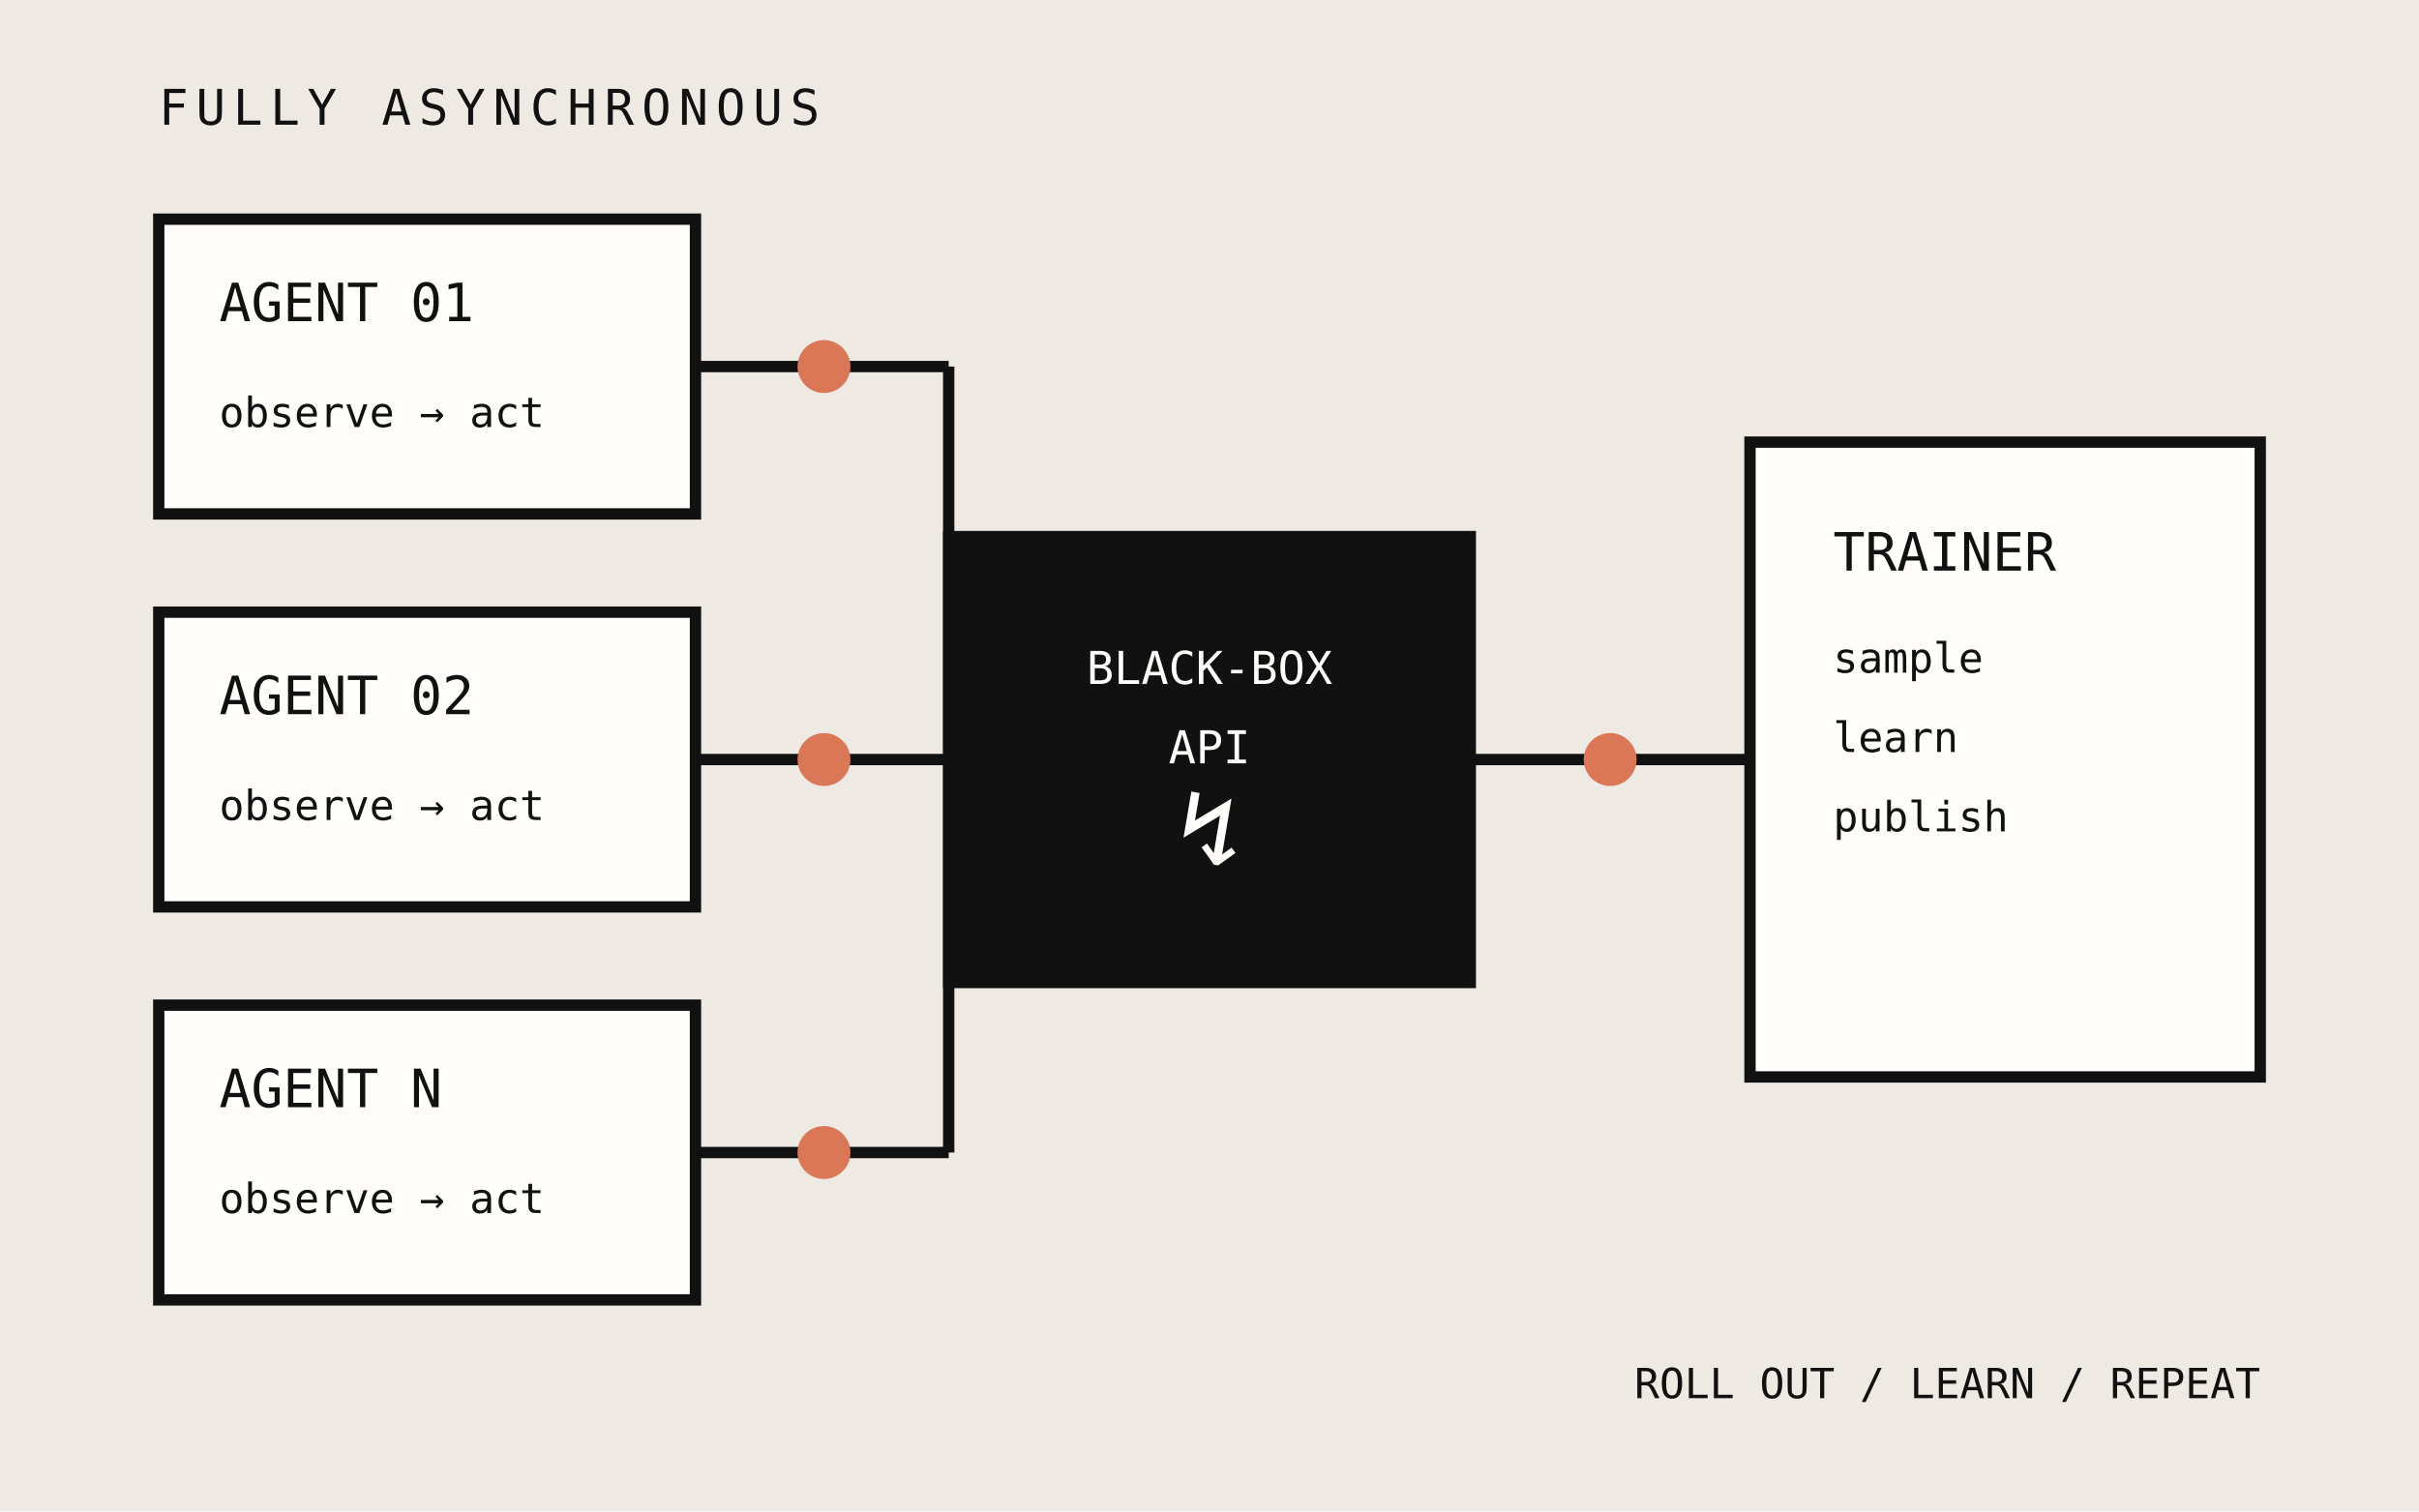
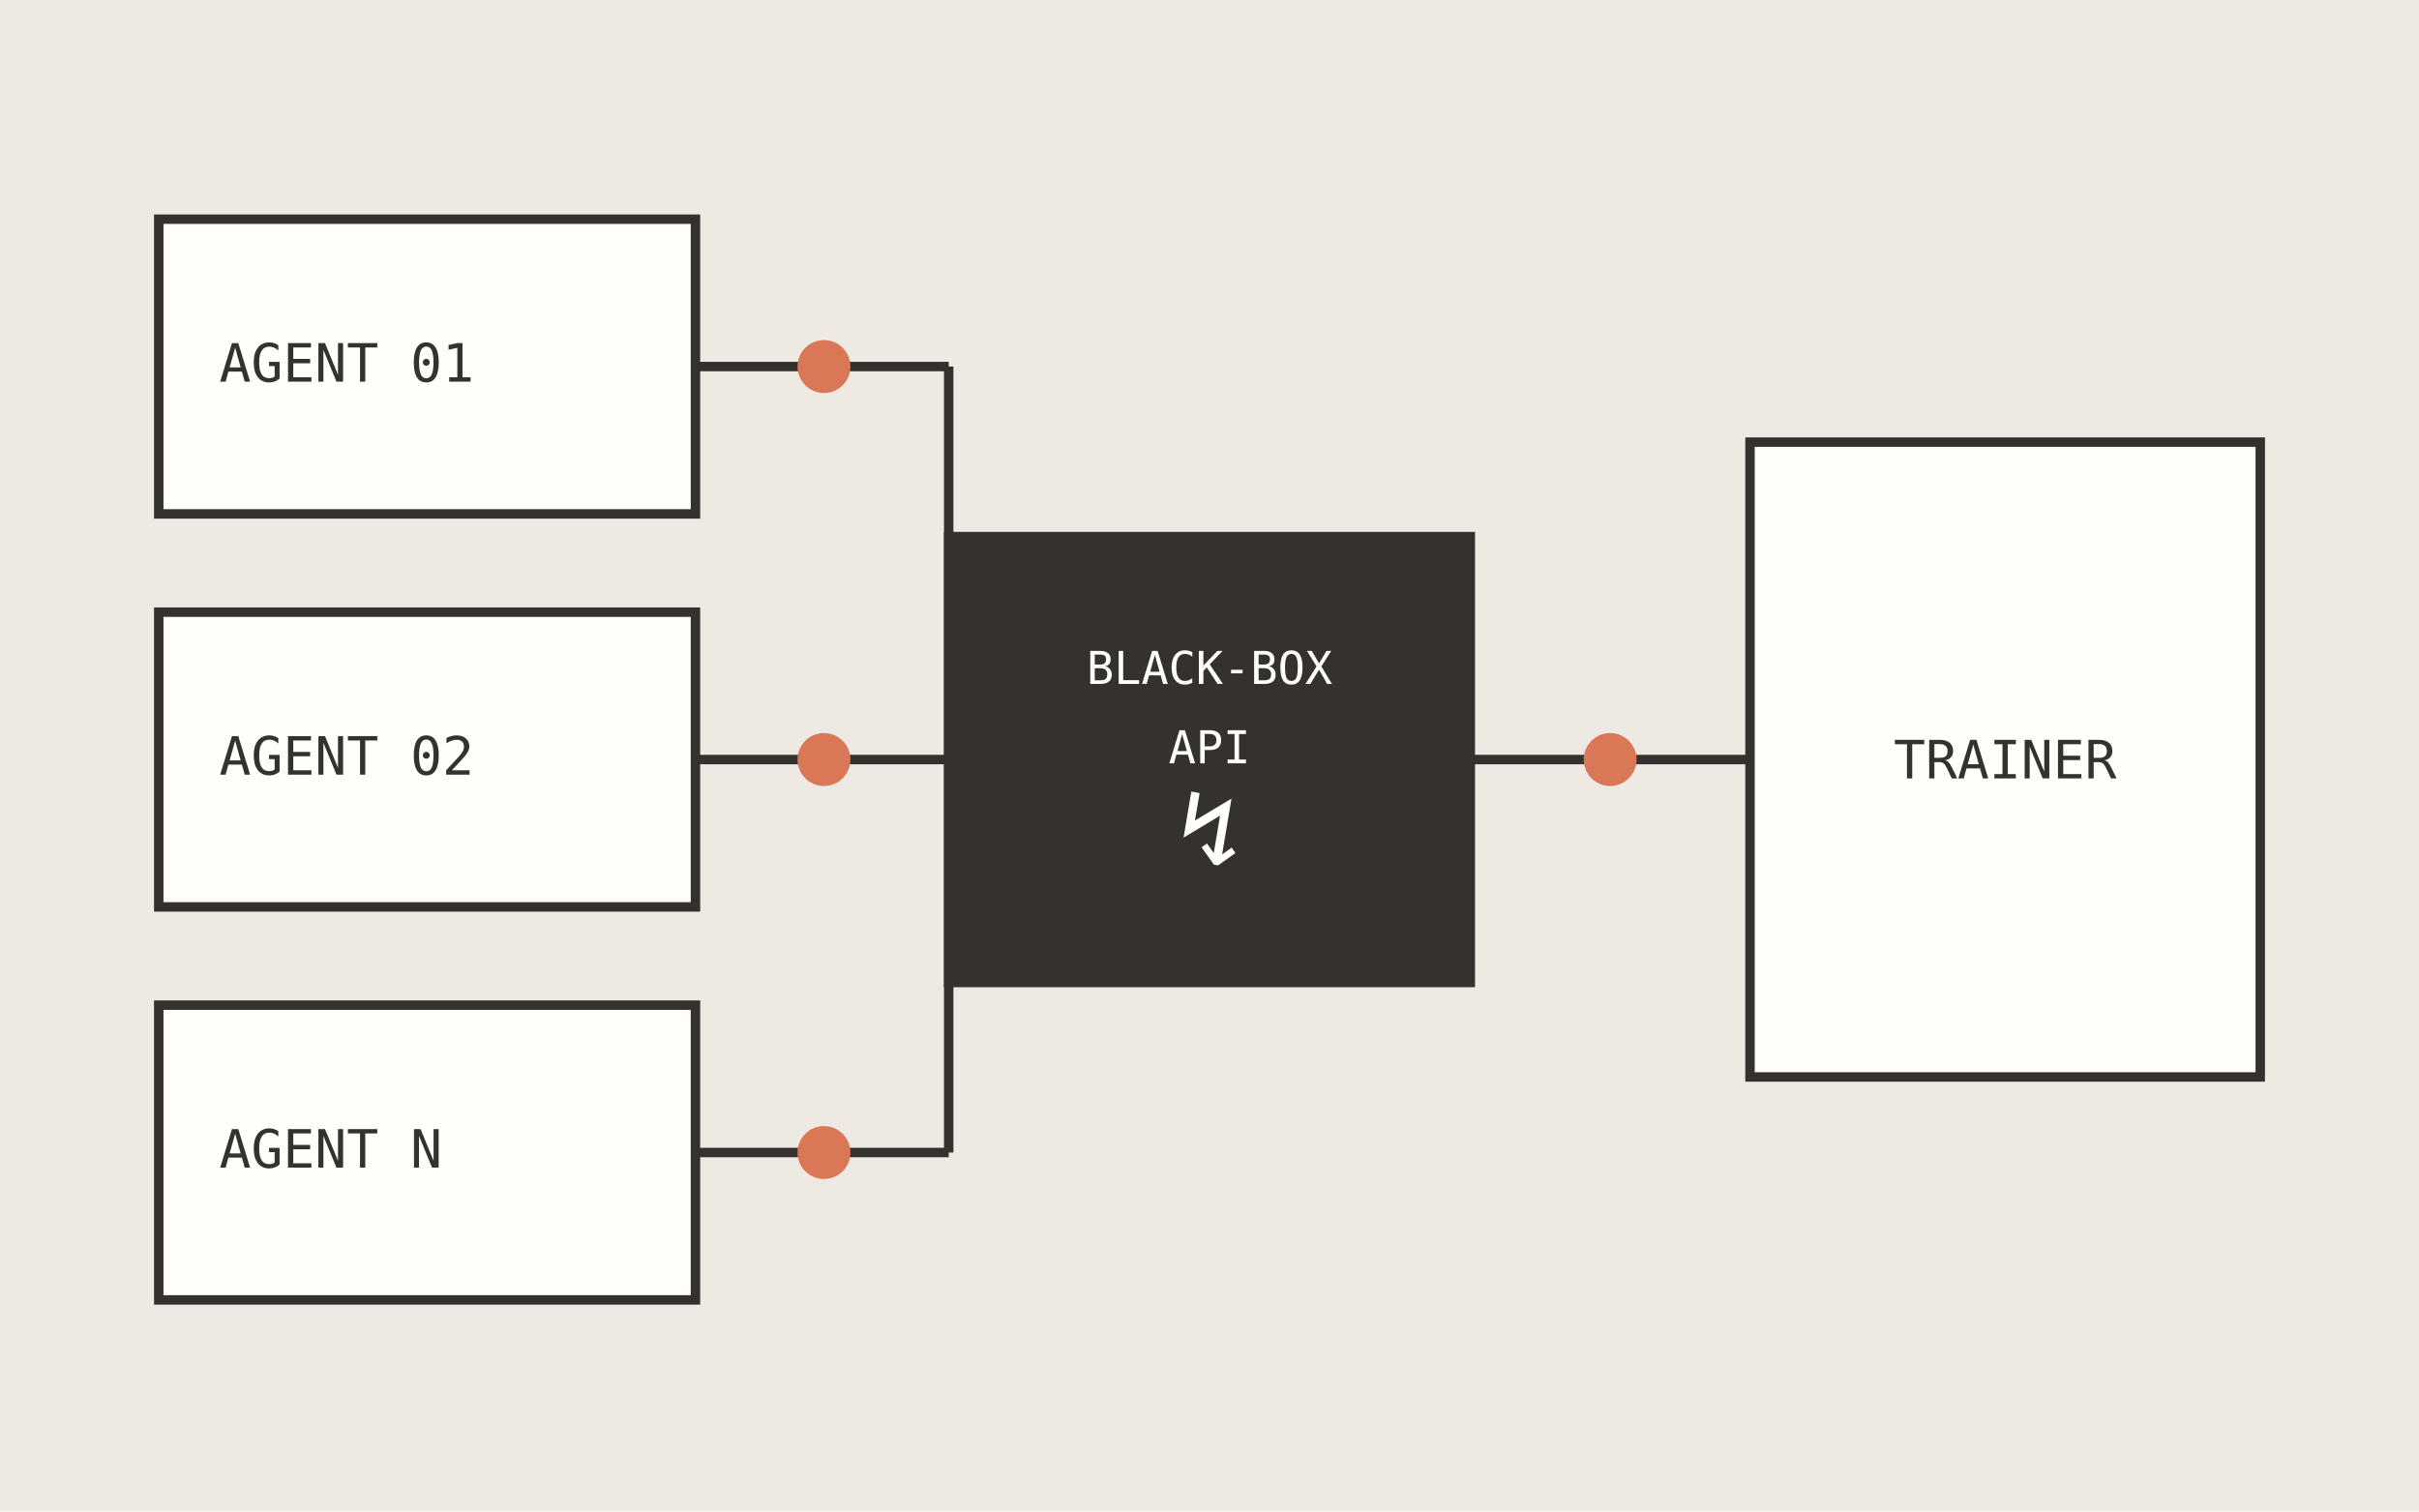
<svg xmlns="http://www.w3.org/2000/svg" viewBox="0 0 640 400" role="img" aria-labelledby="title desc">
  <rect width="640" height="400" fill="#eeeae3" />
-   <g fill="none" stroke="#111" stroke-width="3">
+   <g fill="none" stroke="#34312f" stroke-width="2.5">
    <rect x="42" y="58" width="142" height="78" fill="#fffefa" />
    <rect x="42" y="162" width="142" height="78" fill="#fffefa" />
    <rect x="42" y="266" width="142" height="78" fill="#fffefa" />
    <path d="M184 97h67M184 201h67M184 305h67M251 97v208" />
-     <rect x="251" y="142" width="138" height="118" fill="#111" />
+     <rect x="251" y="142" width="138" height="118" fill="#34312f" />
    <path d="M389 201h74" />
    <rect x="463" y="117" width="135" height="168" fill="#fffefa" />
  </g>
-   <g fill="#111" font-family="IBM Plex Mono, monospace">
-     <text x="58" y="85" font-size="14">AGENT 01</text>
-     <text x="58" y="113" font-size="11">observe → act</text>
-     <text x="58" y="189" font-size="14">AGENT 02</text>
-     <text x="58" y="217" font-size="11">observe → act</text>
-     <text x="58" y="293" font-size="14">AGENT N</text>
-     <text x="58" y="321" font-size="11">observe → act</text>
-     <text x="485" y="151" font-size="14">TRAINER</text>
-     <text x="485" y="178" font-size="11">sample</text>
-     <text x="485" y="199" font-size="11">learn</text>
-     <text x="485" y="220" font-size="11">publish</text>
+   <g fill="#34312f" font-family="IBM Plex Mono, monospace">
+     <text x="58" y="101" font-size="14">AGENT 01</text>
+     <text x="58" y="205" font-size="14">AGENT 02</text>
+     <text x="58" y="309" font-size="14">AGENT N</text>
+     <text x="530.5" y="206" font-size="14" text-anchor="middle">TRAINER</text>
  </g>
  <g fill="#fffefa" font-family="IBM Plex Mono, monospace" text-anchor="middle">
    <text x="320" y="181" font-size="12">BLACK-BOX</text>
    <text x="320" y="202" font-size="12">API</text>
    <text x="320" y="229" font-size="28">↯</text>
  </g>
  <g fill="#d97757">
    <circle cx="218" cy="97" r="7" />
    <circle cx="218" cy="201" r="7" />
    <circle cx="218" cy="305" r="7" />
    <circle cx="426" cy="201" r="7" />
  </g>
-   <text x="42" y="33" fill="#111" font-family="IBM Plex Mono, monospace" font-size="13" letter-spacing="2">FULLY ASYNCHRONOUS</text>
-   <text x="598" y="370" fill="#111" font-family="IBM Plex Mono, monospace" font-size="11" text-anchor="end">ROLL OUT / LEARN / REPEAT</text>
</svg>
